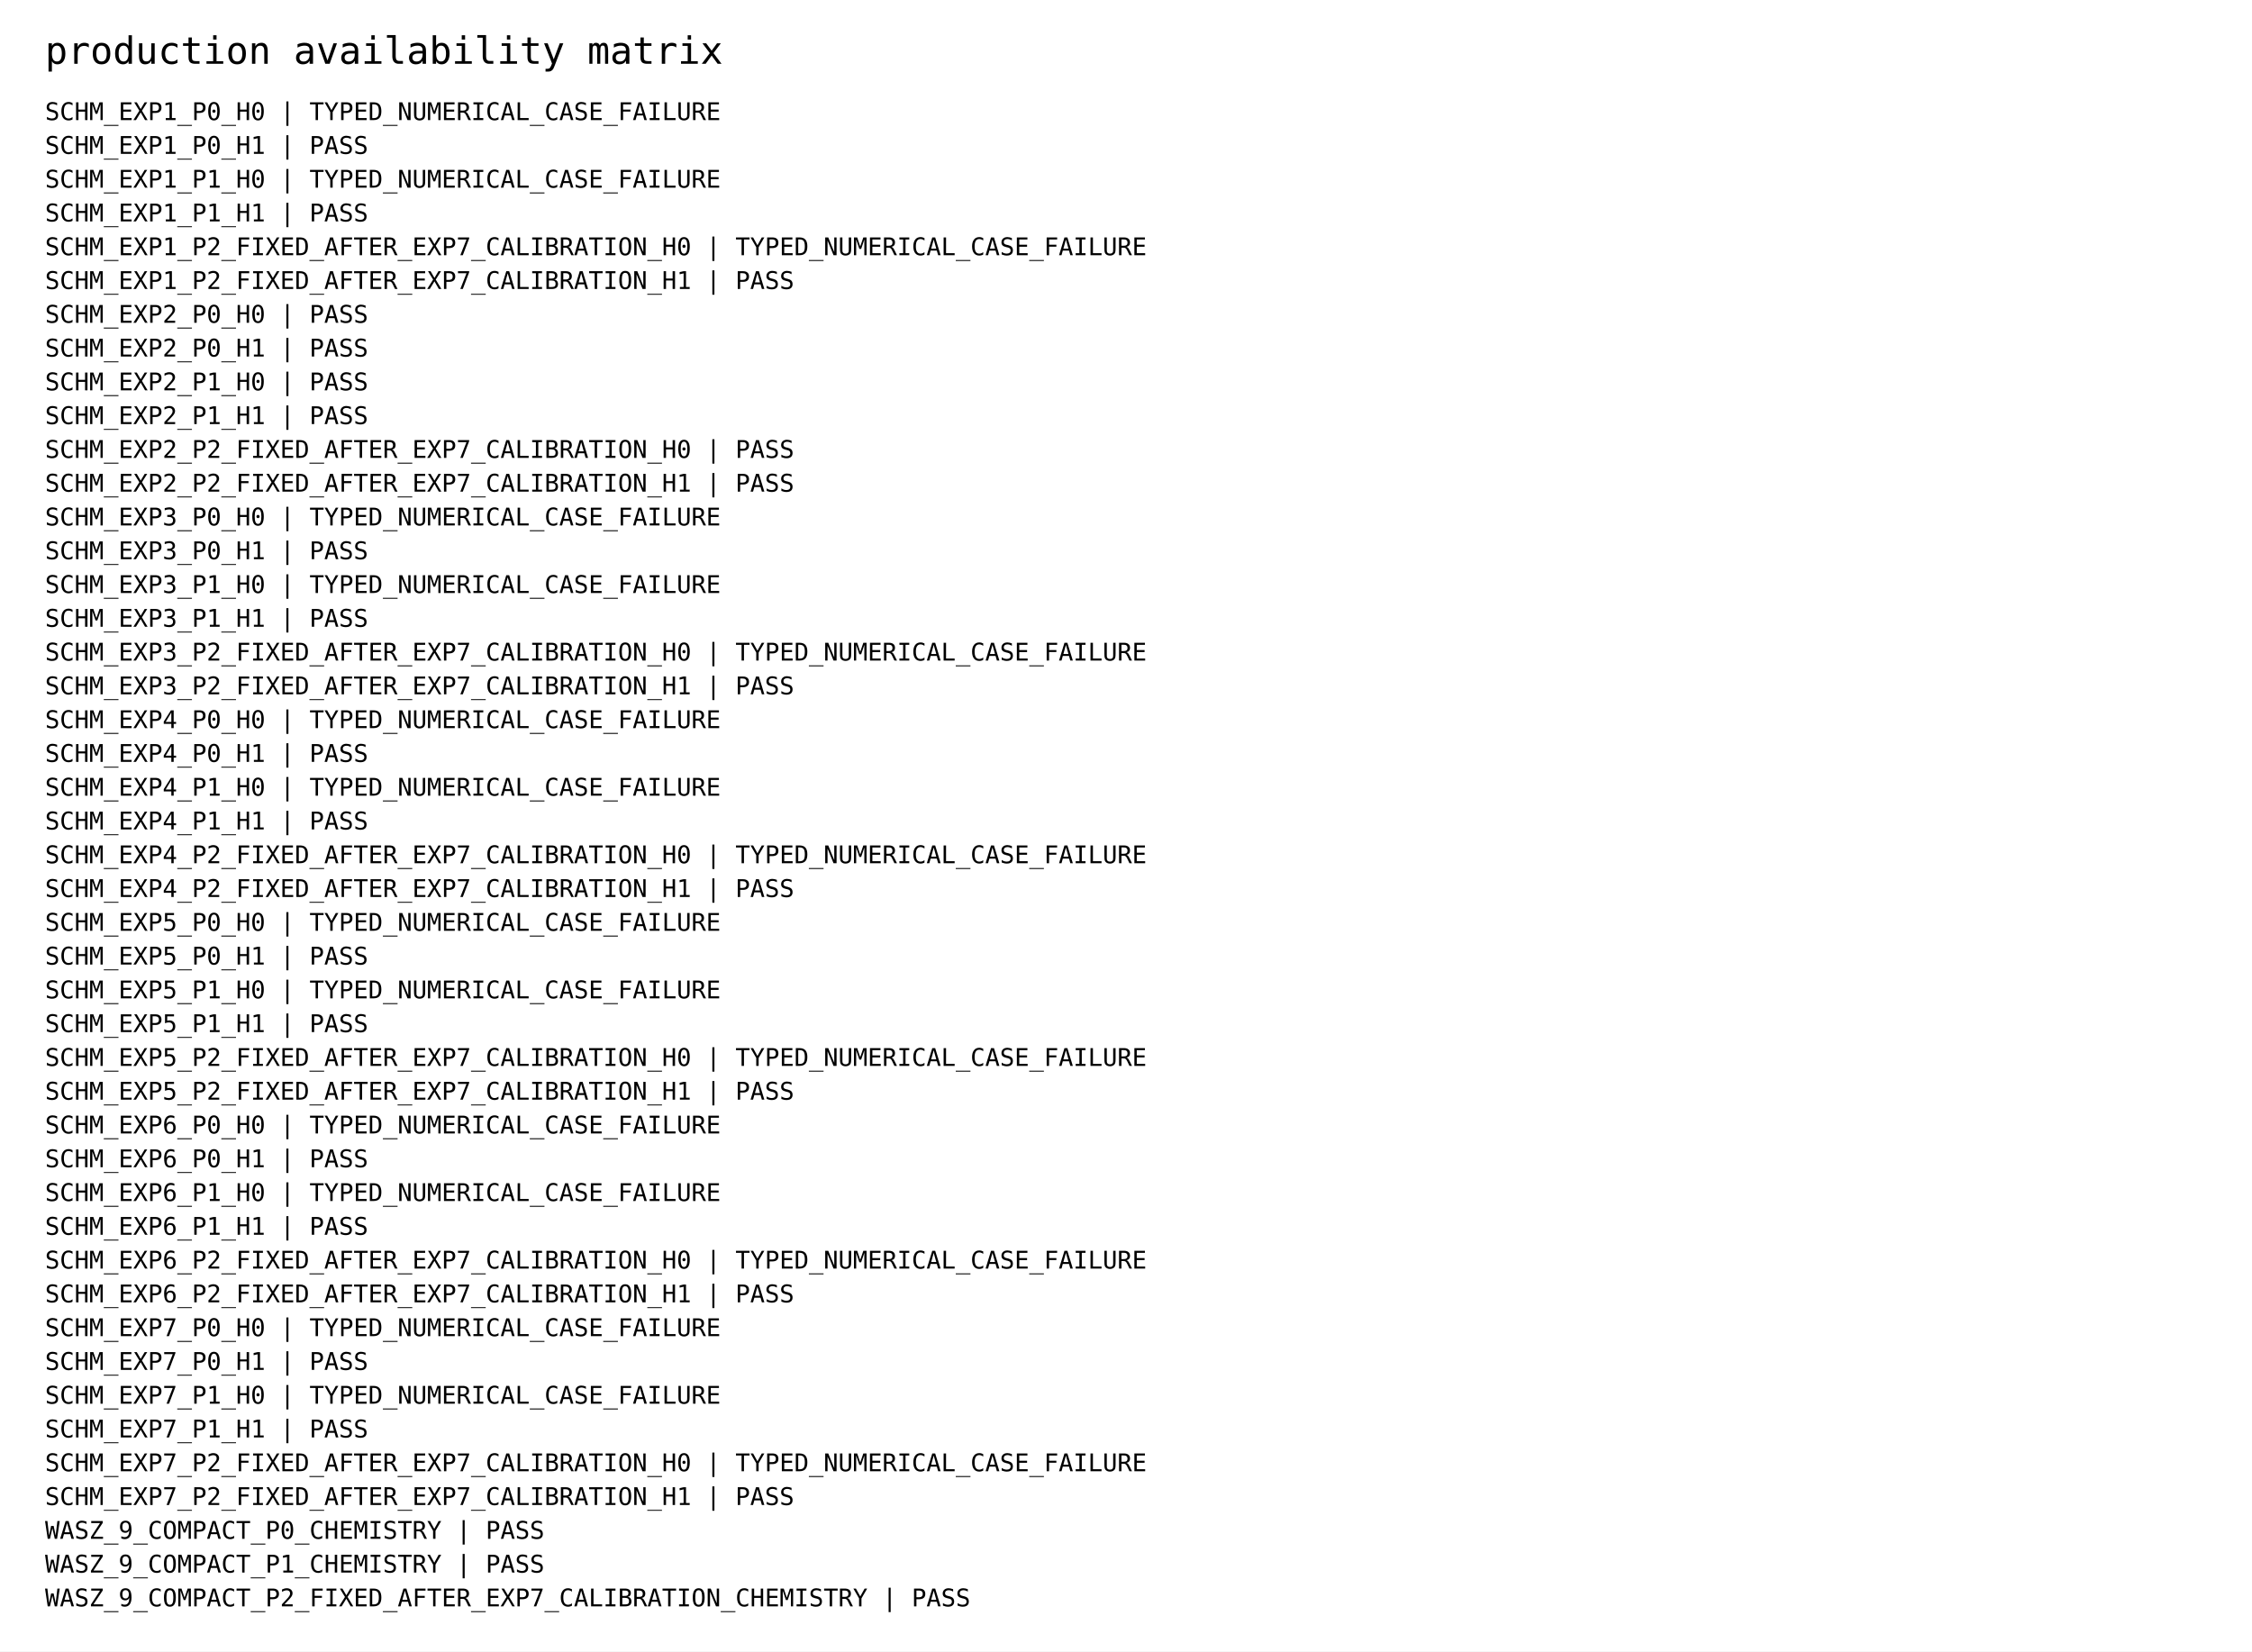
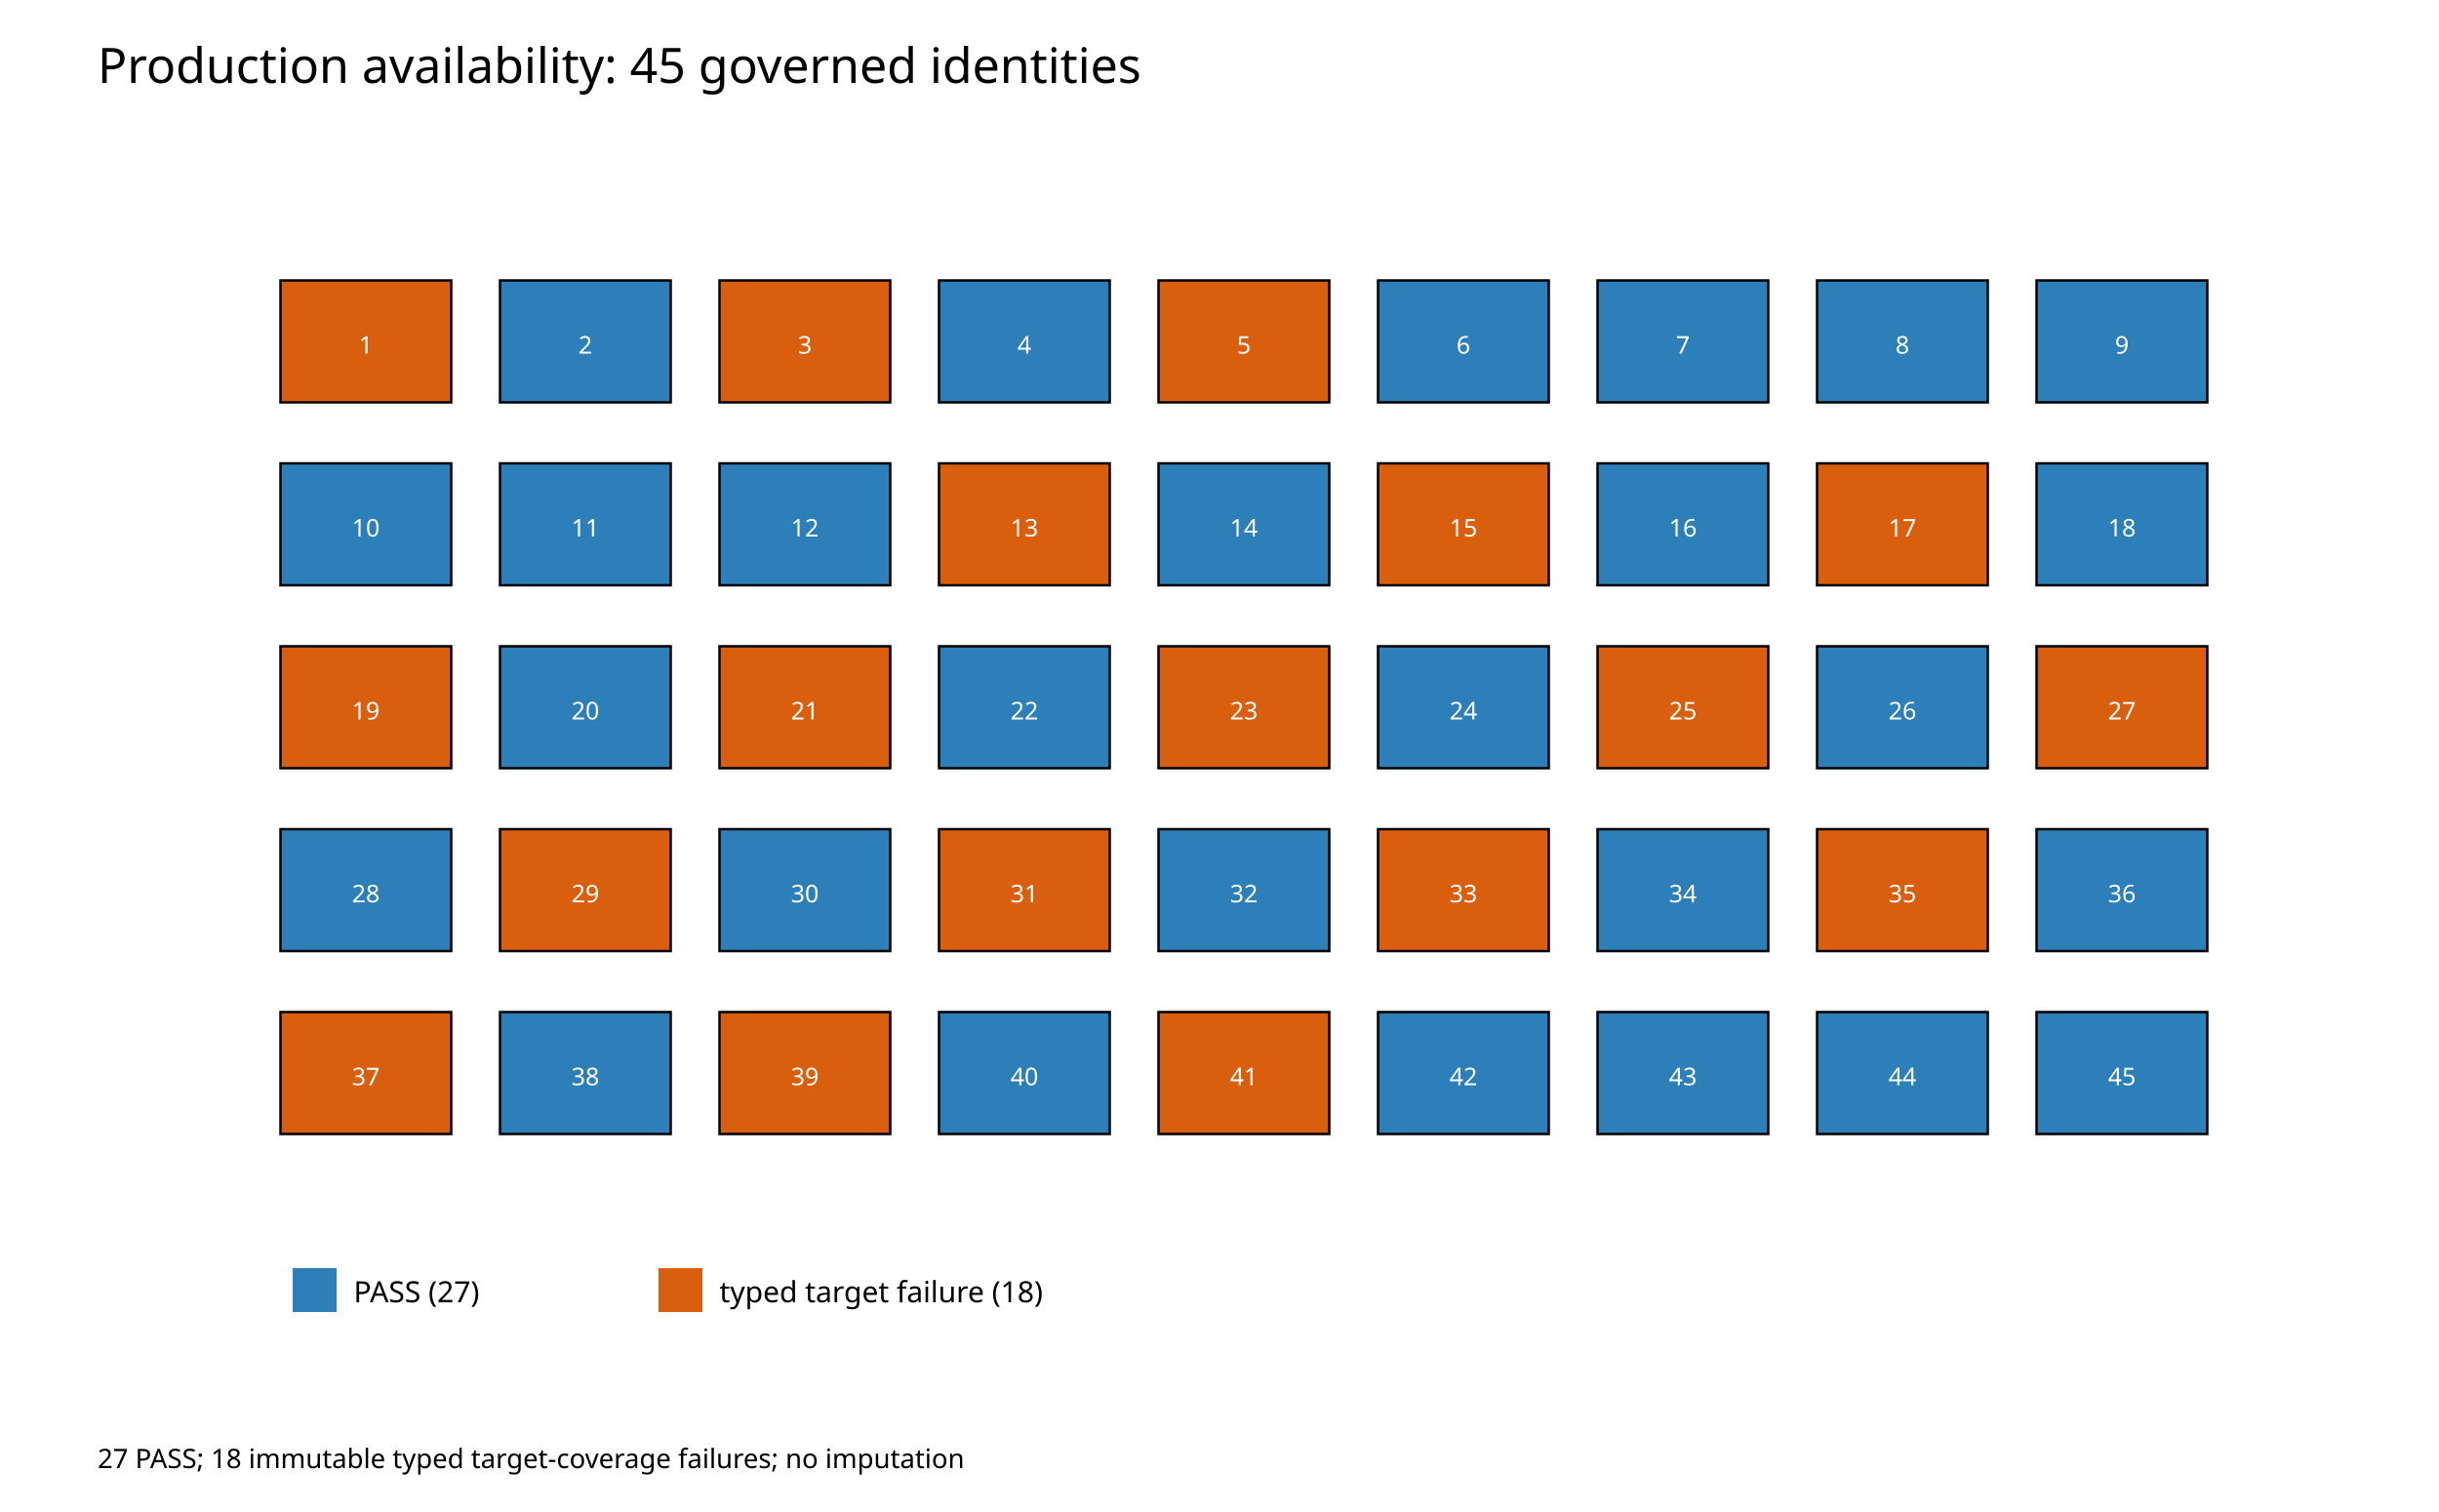
- <svg xmlns="http://www.w3.org/2000/svg" width="1200" height="880" viewBox="0 0 1200 880">
-   <rect width="1200" height="100%" fill="white" />
-   <text x="24" y="34" font-family="monospace" font-size="20">production availability matrix</text>
-   <text x="24" y="64" font-family="monospace" font-size="13">SCHM_EXP1_P0_H0 | TYPED_NUMERICAL_CASE_FAILURE</text>
-   <text x="24" y="82" font-family="monospace" font-size="13">SCHM_EXP1_P0_H1 | PASS</text>
-   <text x="24" y="100" font-family="monospace" font-size="13">SCHM_EXP1_P1_H0 | TYPED_NUMERICAL_CASE_FAILURE</text>
-   <text x="24" y="118" font-family="monospace" font-size="13">SCHM_EXP1_P1_H1 | PASS</text>
-   <text x="24" y="136" font-family="monospace" font-size="13">SCHM_EXP1_P2_FIXED_AFTER_EXP7_CALIBRATION_H0 | TYPED_NUMERICAL_CASE_FAILURE</text>
-   <text x="24" y="154" font-family="monospace" font-size="13">SCHM_EXP1_P2_FIXED_AFTER_EXP7_CALIBRATION_H1 | PASS</text>
-   <text x="24" y="172" font-family="monospace" font-size="13">SCHM_EXP2_P0_H0 | PASS</text>
-   <text x="24" y="190" font-family="monospace" font-size="13">SCHM_EXP2_P0_H1 | PASS</text>
-   <text x="24" y="208" font-family="monospace" font-size="13">SCHM_EXP2_P1_H0 | PASS</text>
-   <text x="24" y="226" font-family="monospace" font-size="13">SCHM_EXP2_P1_H1 | PASS</text>
-   <text x="24" y="244" font-family="monospace" font-size="13">SCHM_EXP2_P2_FIXED_AFTER_EXP7_CALIBRATION_H0 | PASS</text>
-   <text x="24" y="262" font-family="monospace" font-size="13">SCHM_EXP2_P2_FIXED_AFTER_EXP7_CALIBRATION_H1 | PASS</text>
-   <text x="24" y="280" font-family="monospace" font-size="13">SCHM_EXP3_P0_H0 | TYPED_NUMERICAL_CASE_FAILURE</text>
-   <text x="24" y="298" font-family="monospace" font-size="13">SCHM_EXP3_P0_H1 | PASS</text>
-   <text x="24" y="316" font-family="monospace" font-size="13">SCHM_EXP3_P1_H0 | TYPED_NUMERICAL_CASE_FAILURE</text>
-   <text x="24" y="334" font-family="monospace" font-size="13">SCHM_EXP3_P1_H1 | PASS</text>
-   <text x="24" y="352" font-family="monospace" font-size="13">SCHM_EXP3_P2_FIXED_AFTER_EXP7_CALIBRATION_H0 | TYPED_NUMERICAL_CASE_FAILURE</text>
-   <text x="24" y="370" font-family="monospace" font-size="13">SCHM_EXP3_P2_FIXED_AFTER_EXP7_CALIBRATION_H1 | PASS</text>
-   <text x="24" y="388" font-family="monospace" font-size="13">SCHM_EXP4_P0_H0 | TYPED_NUMERICAL_CASE_FAILURE</text>
-   <text x="24" y="406" font-family="monospace" font-size="13">SCHM_EXP4_P0_H1 | PASS</text>
-   <text x="24" y="424" font-family="monospace" font-size="13">SCHM_EXP4_P1_H0 | TYPED_NUMERICAL_CASE_FAILURE</text>
-   <text x="24" y="442" font-family="monospace" font-size="13">SCHM_EXP4_P1_H1 | PASS</text>
-   <text x="24" y="460" font-family="monospace" font-size="13">SCHM_EXP4_P2_FIXED_AFTER_EXP7_CALIBRATION_H0 | TYPED_NUMERICAL_CASE_FAILURE</text>
-   <text x="24" y="478" font-family="monospace" font-size="13">SCHM_EXP4_P2_FIXED_AFTER_EXP7_CALIBRATION_H1 | PASS</text>
-   <text x="24" y="496" font-family="monospace" font-size="13">SCHM_EXP5_P0_H0 | TYPED_NUMERICAL_CASE_FAILURE</text>
-   <text x="24" y="514" font-family="monospace" font-size="13">SCHM_EXP5_P0_H1 | PASS</text>
-   <text x="24" y="532" font-family="monospace" font-size="13">SCHM_EXP5_P1_H0 | TYPED_NUMERICAL_CASE_FAILURE</text>
-   <text x="24" y="550" font-family="monospace" font-size="13">SCHM_EXP5_P1_H1 | PASS</text>
-   <text x="24" y="568" font-family="monospace" font-size="13">SCHM_EXP5_P2_FIXED_AFTER_EXP7_CALIBRATION_H0 | TYPED_NUMERICAL_CASE_FAILURE</text>
-   <text x="24" y="586" font-family="monospace" font-size="13">SCHM_EXP5_P2_FIXED_AFTER_EXP7_CALIBRATION_H1 | PASS</text>
-   <text x="24" y="604" font-family="monospace" font-size="13">SCHM_EXP6_P0_H0 | TYPED_NUMERICAL_CASE_FAILURE</text>
-   <text x="24" y="622" font-family="monospace" font-size="13">SCHM_EXP6_P0_H1 | PASS</text>
-   <text x="24" y="640" font-family="monospace" font-size="13">SCHM_EXP6_P1_H0 | TYPED_NUMERICAL_CASE_FAILURE</text>
-   <text x="24" y="658" font-family="monospace" font-size="13">SCHM_EXP6_P1_H1 | PASS</text>
-   <text x="24" y="676" font-family="monospace" font-size="13">SCHM_EXP6_P2_FIXED_AFTER_EXP7_CALIBRATION_H0 | TYPED_NUMERICAL_CASE_FAILURE</text>
-   <text x="24" y="694" font-family="monospace" font-size="13">SCHM_EXP6_P2_FIXED_AFTER_EXP7_CALIBRATION_H1 | PASS</text>
-   <text x="24" y="712" font-family="monospace" font-size="13">SCHM_EXP7_P0_H0 | TYPED_NUMERICAL_CASE_FAILURE</text>
-   <text x="24" y="730" font-family="monospace" font-size="13">SCHM_EXP7_P0_H1 | PASS</text>
-   <text x="24" y="748" font-family="monospace" font-size="13">SCHM_EXP7_P1_H0 | TYPED_NUMERICAL_CASE_FAILURE</text>
-   <text x="24" y="766" font-family="monospace" font-size="13">SCHM_EXP7_P1_H1 | PASS</text>
-   <text x="24" y="784" font-family="monospace" font-size="13">SCHM_EXP7_P2_FIXED_AFTER_EXP7_CALIBRATION_H0 | TYPED_NUMERICAL_CASE_FAILURE</text>
-   <text x="24" y="802" font-family="monospace" font-size="13">SCHM_EXP7_P2_FIXED_AFTER_EXP7_CALIBRATION_H1 | PASS</text>
-   <text x="24" y="820" font-family="monospace" font-size="13">WASZ_9_COMPACT_P0_CHEMISTRY | PASS</text>
-   <text x="24" y="838" font-family="monospace" font-size="13">WASZ_9_COMPACT_P1_CHEMISTRY | PASS</text>
-   <text x="24" y="856" font-family="monospace" font-size="13">WASZ_9_COMPACT_P2_FIXED_AFTER_EXP7_CALIBRATION_CHEMISTRY | PASS</text>
+ <svg xmlns="http://www.w3.org/2000/svg" width="1000" height="620" viewBox="0 0 1000 620">
+   <rect x="0" y="0" width="1000" height="620" fill="white" />
+   <text x="40" y="34" font-family="sans-serif" font-size="20">Production availability: 45 governed identities</text>
+   <rect x="115" y="115" width="70" height="50" fill="#d95f0e" stroke="black" />
+   <text x="150" y="145" text-anchor="middle" font-family="sans-serif" font-size="10" fill="white">1</text>
+   <rect x="205" y="115" width="70" height="50" fill="#2c7fb8" stroke="black" />
+   <text x="240" y="145" text-anchor="middle" font-family="sans-serif" font-size="10" fill="white">2</text>
+   <rect x="295" y="115" width="70" height="50" fill="#d95f0e" stroke="black" />
+   <text x="330" y="145" text-anchor="middle" font-family="sans-serif" font-size="10" fill="white">3</text>
+   <rect x="385" y="115" width="70" height="50" fill="#2c7fb8" stroke="black" />
+   <text x="420" y="145" text-anchor="middle" font-family="sans-serif" font-size="10" fill="white">4</text>
+   <rect x="475" y="115" width="70" height="50" fill="#d95f0e" stroke="black" />
+   <text x="510" y="145" text-anchor="middle" font-family="sans-serif" font-size="10" fill="white">5</text>
+   <rect x="565" y="115" width="70" height="50" fill="#2c7fb8" stroke="black" />
+   <text x="600" y="145" text-anchor="middle" font-family="sans-serif" font-size="10" fill="white">6</text>
+   <rect x="655" y="115" width="70" height="50" fill="#2c7fb8" stroke="black" />
+   <text x="690" y="145" text-anchor="middle" font-family="sans-serif" font-size="10" fill="white">7</text>
+   <rect x="745" y="115" width="70" height="50" fill="#2c7fb8" stroke="black" />
+   <text x="780" y="145" text-anchor="middle" font-family="sans-serif" font-size="10" fill="white">8</text>
+   <rect x="835" y="115" width="70" height="50" fill="#2c7fb8" stroke="black" />
+   <text x="870" y="145" text-anchor="middle" font-family="sans-serif" font-size="10" fill="white">9</text>
+   <rect x="115" y="190" width="70" height="50" fill="#2c7fb8" stroke="black" />
+   <text x="150" y="220" text-anchor="middle" font-family="sans-serif" font-size="10" fill="white">10</text>
+   <rect x="205" y="190" width="70" height="50" fill="#2c7fb8" stroke="black" />
+   <text x="240" y="220" text-anchor="middle" font-family="sans-serif" font-size="10" fill="white">11</text>
+   <rect x="295" y="190" width="70" height="50" fill="#2c7fb8" stroke="black" />
+   <text x="330" y="220" text-anchor="middle" font-family="sans-serif" font-size="10" fill="white">12</text>
+   <rect x="385" y="190" width="70" height="50" fill="#d95f0e" stroke="black" />
+   <text x="420" y="220" text-anchor="middle" font-family="sans-serif" font-size="10" fill="white">13</text>
+   <rect x="475" y="190" width="70" height="50" fill="#2c7fb8" stroke="black" />
+   <text x="510" y="220" text-anchor="middle" font-family="sans-serif" font-size="10" fill="white">14</text>
+   <rect x="565" y="190" width="70" height="50" fill="#d95f0e" stroke="black" />
+   <text x="600" y="220" text-anchor="middle" font-family="sans-serif" font-size="10" fill="white">15</text>
+   <rect x="655" y="190" width="70" height="50" fill="#2c7fb8" stroke="black" />
+   <text x="690" y="220" text-anchor="middle" font-family="sans-serif" font-size="10" fill="white">16</text>
+   <rect x="745" y="190" width="70" height="50" fill="#d95f0e" stroke="black" />
+   <text x="780" y="220" text-anchor="middle" font-family="sans-serif" font-size="10" fill="white">17</text>
+   <rect x="835" y="190" width="70" height="50" fill="#2c7fb8" stroke="black" />
+   <text x="870" y="220" text-anchor="middle" font-family="sans-serif" font-size="10" fill="white">18</text>
+   <rect x="115" y="265" width="70" height="50" fill="#d95f0e" stroke="black" />
+   <text x="150" y="295" text-anchor="middle" font-family="sans-serif" font-size="10" fill="white">19</text>
+   <rect x="205" y="265" width="70" height="50" fill="#2c7fb8" stroke="black" />
+   <text x="240" y="295" text-anchor="middle" font-family="sans-serif" font-size="10" fill="white">20</text>
+   <rect x="295" y="265" width="70" height="50" fill="#d95f0e" stroke="black" />
+   <text x="330" y="295" text-anchor="middle" font-family="sans-serif" font-size="10" fill="white">21</text>
+   <rect x="385" y="265" width="70" height="50" fill="#2c7fb8" stroke="black" />
+   <text x="420" y="295" text-anchor="middle" font-family="sans-serif" font-size="10" fill="white">22</text>
+   <rect x="475" y="265" width="70" height="50" fill="#d95f0e" stroke="black" />
+   <text x="510" y="295" text-anchor="middle" font-family="sans-serif" font-size="10" fill="white">23</text>
+   <rect x="565" y="265" width="70" height="50" fill="#2c7fb8" stroke="black" />
+   <text x="600" y="295" text-anchor="middle" font-family="sans-serif" font-size="10" fill="white">24</text>
+   <rect x="655" y="265" width="70" height="50" fill="#d95f0e" stroke="black" />
+   <text x="690" y="295" text-anchor="middle" font-family="sans-serif" font-size="10" fill="white">25</text>
+   <rect x="745" y="265" width="70" height="50" fill="#2c7fb8" stroke="black" />
+   <text x="780" y="295" text-anchor="middle" font-family="sans-serif" font-size="10" fill="white">26</text>
+   <rect x="835" y="265" width="70" height="50" fill="#d95f0e" stroke="black" />
+   <text x="870" y="295" text-anchor="middle" font-family="sans-serif" font-size="10" fill="white">27</text>
+   <rect x="115" y="340" width="70" height="50" fill="#2c7fb8" stroke="black" />
+   <text x="150" y="370" text-anchor="middle" font-family="sans-serif" font-size="10" fill="white">28</text>
+   <rect x="205" y="340" width="70" height="50" fill="#d95f0e" stroke="black" />
+   <text x="240" y="370" text-anchor="middle" font-family="sans-serif" font-size="10" fill="white">29</text>
+   <rect x="295" y="340" width="70" height="50" fill="#2c7fb8" stroke="black" />
+   <text x="330" y="370" text-anchor="middle" font-family="sans-serif" font-size="10" fill="white">30</text>
+   <rect x="385" y="340" width="70" height="50" fill="#d95f0e" stroke="black" />
+   <text x="420" y="370" text-anchor="middle" font-family="sans-serif" font-size="10" fill="white">31</text>
+   <rect x="475" y="340" width="70" height="50" fill="#2c7fb8" stroke="black" />
+   <text x="510" y="370" text-anchor="middle" font-family="sans-serif" font-size="10" fill="white">32</text>
+   <rect x="565" y="340" width="70" height="50" fill="#d95f0e" stroke="black" />
+   <text x="600" y="370" text-anchor="middle" font-family="sans-serif" font-size="10" fill="white">33</text>
+   <rect x="655" y="340" width="70" height="50" fill="#2c7fb8" stroke="black" />
+   <text x="690" y="370" text-anchor="middle" font-family="sans-serif" font-size="10" fill="white">34</text>
+   <rect x="745" y="340" width="70" height="50" fill="#d95f0e" stroke="black" />
+   <text x="780" y="370" text-anchor="middle" font-family="sans-serif" font-size="10" fill="white">35</text>
+   <rect x="835" y="340" width="70" height="50" fill="#2c7fb8" stroke="black" />
+   <text x="870" y="370" text-anchor="middle" font-family="sans-serif" font-size="10" fill="white">36</text>
+   <rect x="115" y="415" width="70" height="50" fill="#d95f0e" stroke="black" />
+   <text x="150" y="445" text-anchor="middle" font-family="sans-serif" font-size="10" fill="white">37</text>
+   <rect x="205" y="415" width="70" height="50" fill="#2c7fb8" stroke="black" />
+   <text x="240" y="445" text-anchor="middle" font-family="sans-serif" font-size="10" fill="white">38</text>
+   <rect x="295" y="415" width="70" height="50" fill="#d95f0e" stroke="black" />
+   <text x="330" y="445" text-anchor="middle" font-family="sans-serif" font-size="10" fill="white">39</text>
+   <rect x="385" y="415" width="70" height="50" fill="#2c7fb8" stroke="black" />
+   <text x="420" y="445" text-anchor="middle" font-family="sans-serif" font-size="10" fill="white">40</text>
+   <rect x="475" y="415" width="70" height="50" fill="#d95f0e" stroke="black" />
+   <text x="510" y="445" text-anchor="middle" font-family="sans-serif" font-size="10" fill="white">41</text>
+   <rect x="565" y="415" width="70" height="50" fill="#2c7fb8" stroke="black" />
+   <text x="600" y="445" text-anchor="middle" font-family="sans-serif" font-size="10" fill="white">42</text>
+   <rect x="655" y="415" width="70" height="50" fill="#2c7fb8" stroke="black" />
+   <text x="690" y="445" text-anchor="middle" font-family="sans-serif" font-size="10" fill="white">43</text>
+   <rect x="745" y="415" width="70" height="50" fill="#2c7fb8" stroke="black" />
+   <text x="780" y="445" text-anchor="middle" font-family="sans-serif" font-size="10" fill="white">44</text>
+   <rect x="835" y="415" width="70" height="50" fill="#2c7fb8" stroke="black" />
+   <text x="870" y="445" text-anchor="middle" font-family="sans-serif" font-size="10" fill="white">45</text>
+   <rect x="120" y="520" width="18" height="18" fill="#2c7fb8" />
+   <text x="145" y="534" font-family="sans-serif" font-size="12">PASS (27)</text>
+   <rect x="270" y="520" width="18" height="18" fill="#d95f0e" />
+   <text x="295" y="534" font-family="sans-serif" font-size="12">typed target failure (18)</text>
+   <text x="40" y="602" font-family="sans-serif" font-size="11">27 PASS; 18 immutable typed target-coverage failures; no imputation</text>
</svg>
